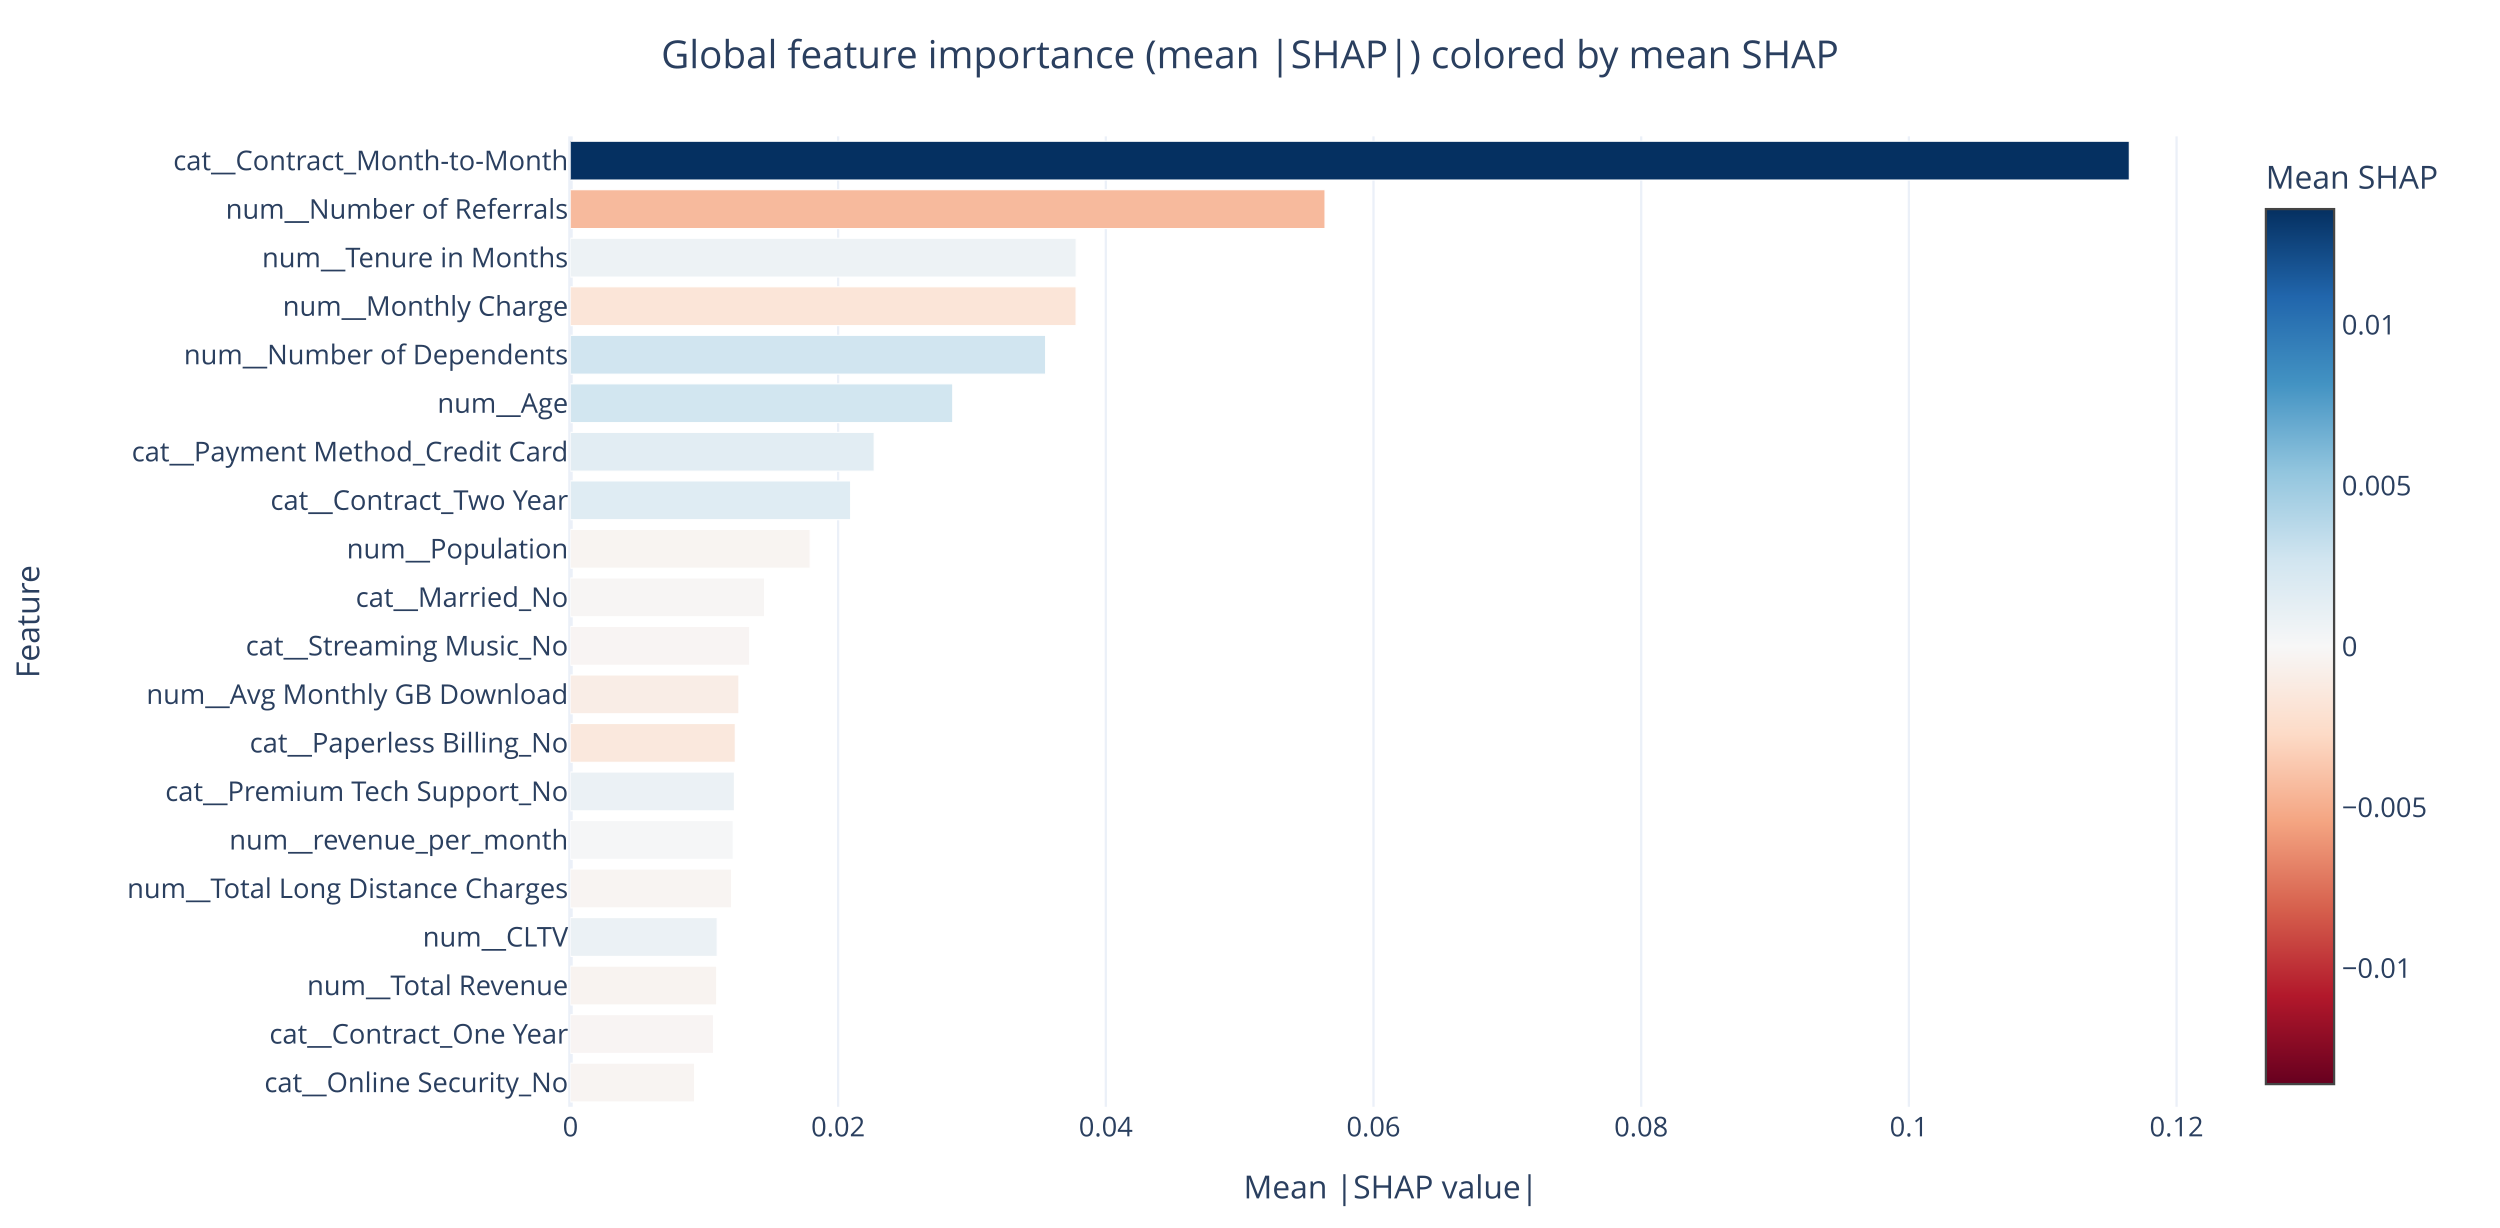
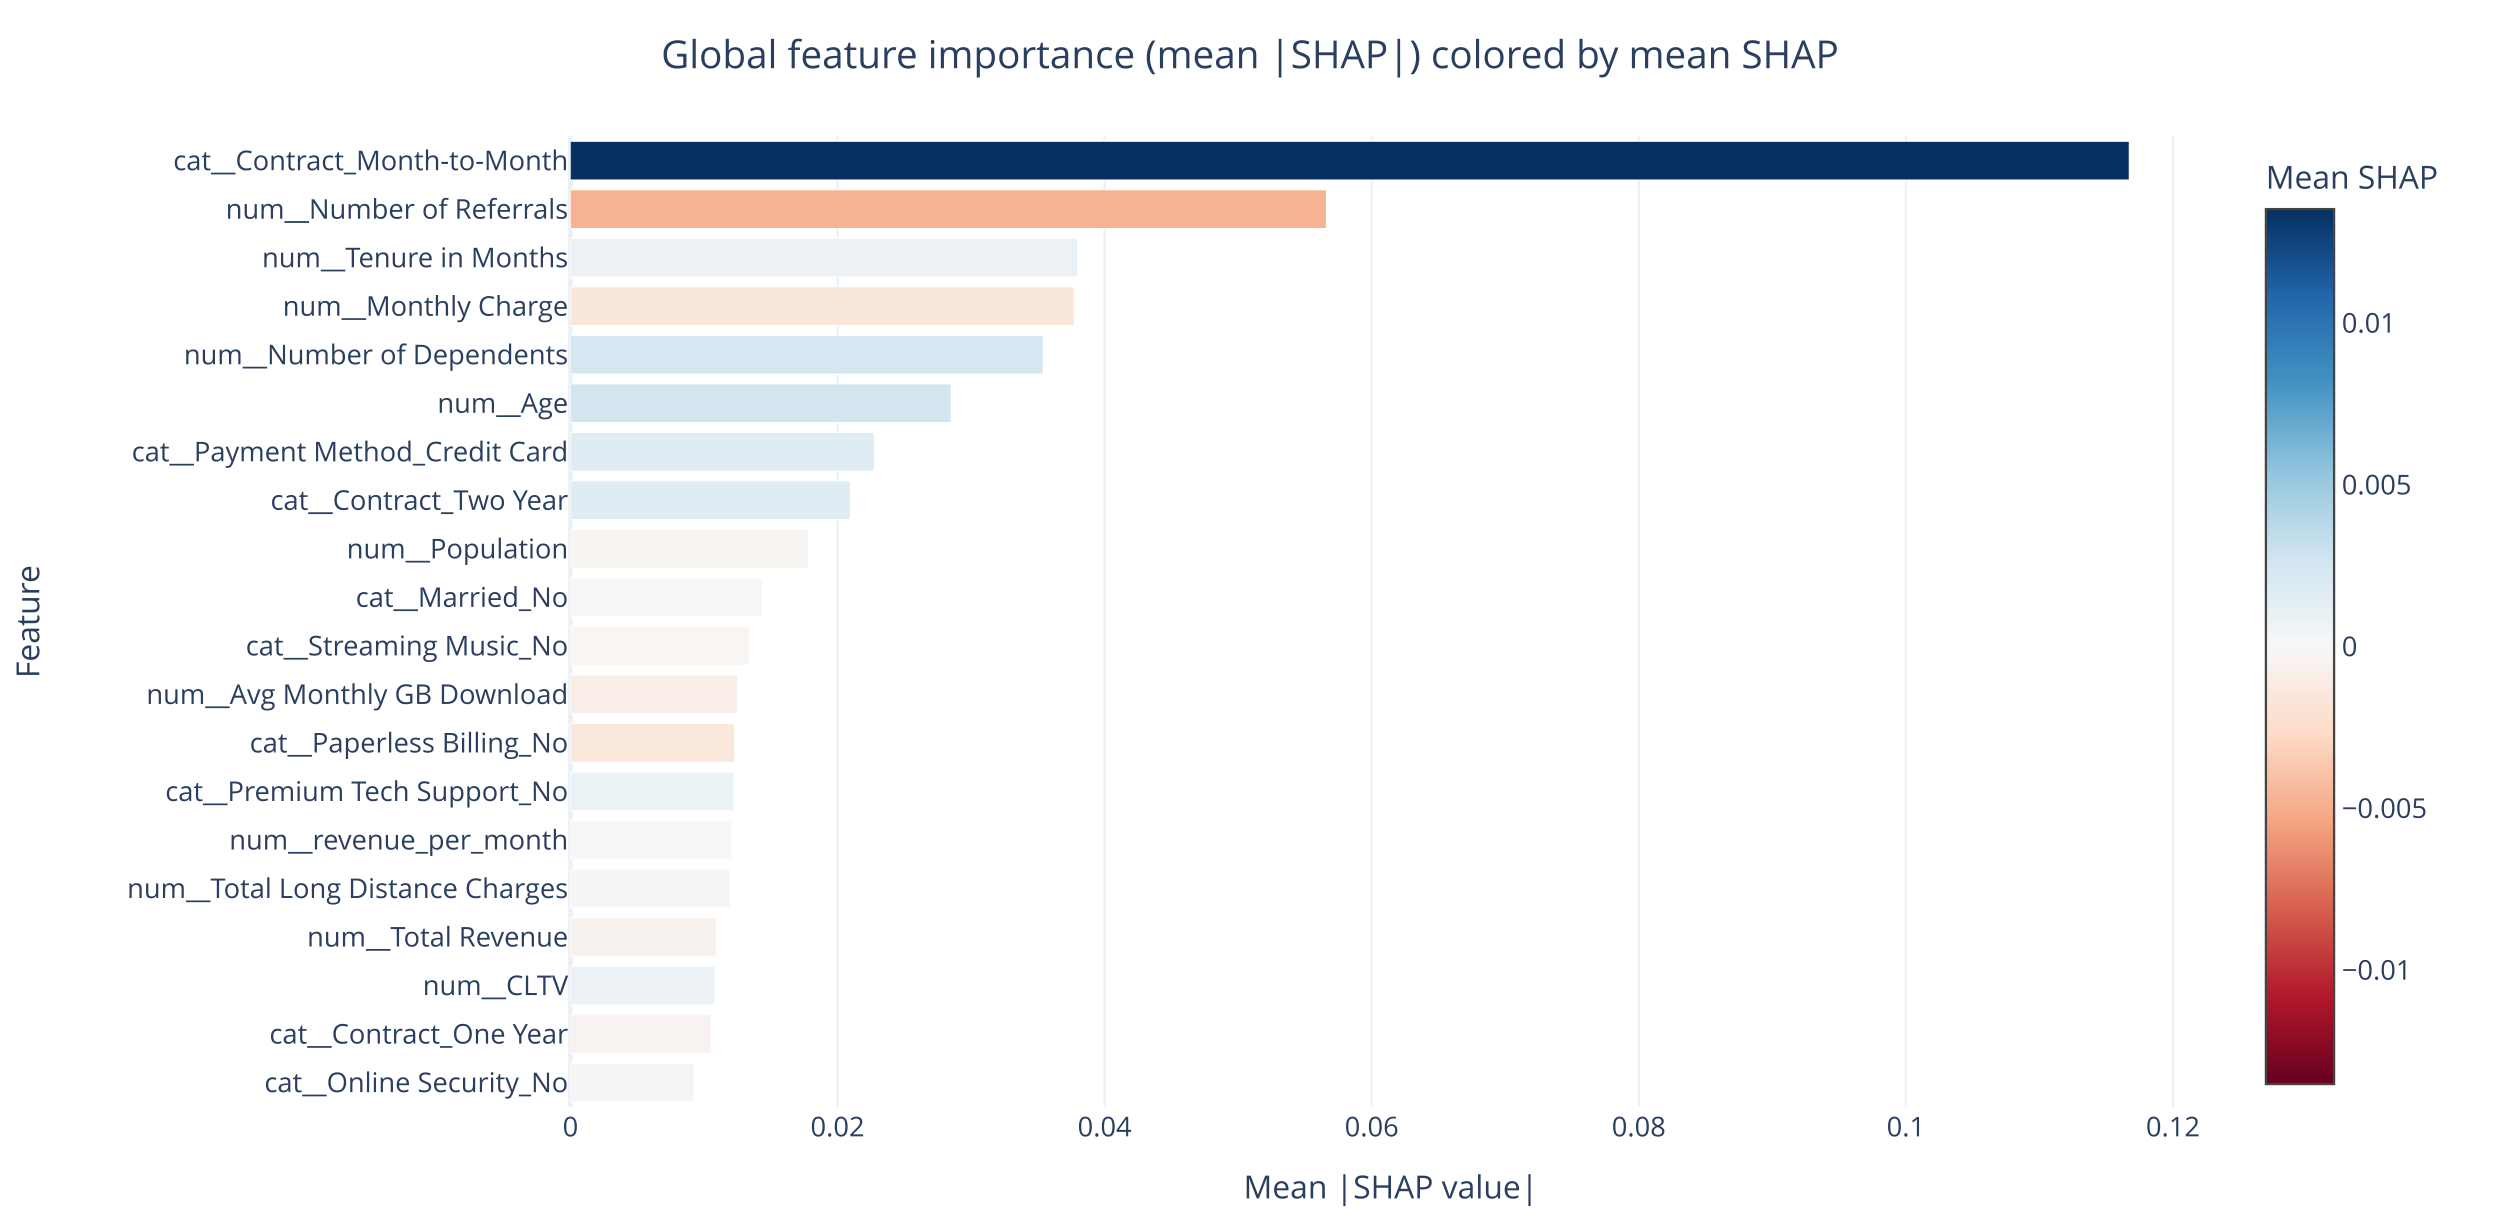
<svg xmlns="http://www.w3.org/2000/svg" class="main-svg" width="1100" height="540" style="" viewBox="0 0 1100 540">
  <rect x="0" y="0" width="1100" height="540" style="fill: rgb(255, 255, 255); fill-opacity: 1;" />
-   <defs id="defs-0b25fd">
+   <defs id="defs-897605">
    <g class="clips">
-       <clipPath id="clip0b25fdxyplot" class="plotclip">
+       <clipPath id="clip897605xyplot" class="plotclip">
        <rect width="722" height="427" />
      </clipPath>
-       <clipPath class="axesclip" id="clip0b25fdx">
+       <clipPath class="axesclip" id="clip897605x">
        <rect x="251" y="0" width="722" height="540" />
      </clipPath>
-       <clipPath class="axesclip" id="clip0b25fdy">
+       <clipPath class="axesclip" id="clip897605y">
        <rect x="0" y="60" width="1100" height="427" />
      </clipPath>
-       <clipPath class="axesclip" id="clip0b25fdxy">
+       <clipPath class="axesclip" id="clip897605xy">
        <rect x="251" y="60" width="722" height="427" />
      </clipPath>
    </g>
    <g class="gradients">
-       <linearGradient x1="0" y1="1" x2="0" y2="0" gradientUnits="objectBoundingBox" id="g0b25fd-cbf8dfca">
+       <linearGradient x1="0" y1="1" x2="0" y2="0" gradientUnits="objectBoundingBox" id="g897605-cbafa537">
        <stop offset="0%" stop-color="rgb(103, 0, 31)" stop-opacity="1" />
        <stop offset="10%" stop-color="rgb(178, 24, 43)" stop-opacity="1" />
        <stop offset="20%" stop-color="rgb(214, 96, 77)" stop-opacity="1" />
        <stop offset="30%" stop-color="rgb(244, 165, 130)" stop-opacity="1" />
        <stop offset="40%" stop-color="rgb(253, 219, 199)" stop-opacity="1" />
        <stop offset="50%" stop-color="rgb(247, 247, 247)" stop-opacity="1" />
        <stop offset="60%" stop-color="rgb(209, 229, 240)" stop-opacity="1" />
        <stop offset="70%" stop-color="rgb(146, 197, 222)" stop-opacity="1" />
        <stop offset="80%" stop-color="rgb(67, 147, 195)" stop-opacity="1" />
        <stop offset="90%" stop-color="rgb(33, 102, 172)" stop-opacity="1" />
        <stop offset="100%" stop-color="rgb(5, 48, 97)" stop-opacity="1" />
      </linearGradient>
    </g>
    <g class="patterns" />
  </defs>
  <g class="bglayer" />
  <g class="layer-below">
    <g class="imagelayer" />
    <g class="shapelayer" />
  </g>
  <g class="cartesianlayer">
    <g class="subplot xy">
      <g class="layer-subplot">
        <g class="shapelayer" />
        <g class="imagelayer" />
      </g>
      <g class="minor-gridlayer">
        <g class="x" />
        <g class="y" />
      </g>
      <g class="gridlayer">
        <g class="x">
-           <path class="xgrid crisp" transform="translate(368.78,0)" d="M0,60v427" style="stroke: rgb(235, 240, 248); stroke-opacity: 1; stroke-width: 1px;" />
-           <path class="xgrid crisp" transform="translate(486.56,0)" d="M0,60v427" style="stroke: rgb(235, 240, 248); stroke-opacity: 1; stroke-width: 1px;" />
-           <path class="xgrid crisp" transform="translate(604.34,0)" d="M0,60v427" style="stroke: rgb(235, 240, 248); stroke-opacity: 1; stroke-width: 1px;" />
-           <path class="xgrid crisp" transform="translate(722.13,0)" d="M0,60v427" style="stroke: rgb(235, 240, 248); stroke-opacity: 1; stroke-width: 1px;" />
-           <path class="xgrid crisp" transform="translate(839.91,0)" d="M0,60v427" style="stroke: rgb(235, 240, 248); stroke-opacity: 1; stroke-width: 1px;" />
-           <path class="xgrid crisp" transform="translate(957.69,0)" d="M0,60v427" style="stroke: rgb(235, 240, 248); stroke-opacity: 1; stroke-width: 1px;" />
+           <path class="xgrid crisp" transform="translate(368.52,0)" d="M0,60v427" style="stroke: rgb(235, 240, 248); stroke-opacity: 1; stroke-width: 1px;" />
+           <path class="xgrid crisp" transform="translate(486.04,0)" d="M0,60v427" style="stroke: rgb(235, 240, 248); stroke-opacity: 1; stroke-width: 1px;" />
+           <path class="xgrid crisp" transform="translate(603.55,0)" d="M0,60v427" style="stroke: rgb(235, 240, 248); stroke-opacity: 1; stroke-width: 1px;" />
+           <path class="xgrid crisp" transform="translate(721.07,0)" d="M0,60v427" style="stroke: rgb(235, 240, 248); stroke-opacity: 1; stroke-width: 1px;" />
+           <path class="xgrid crisp" transform="translate(838.59,0)" d="M0,60v427" style="stroke: rgb(235, 240, 248); stroke-opacity: 1; stroke-width: 1px;" />
+           <path class="xgrid crisp" transform="translate(956.11,0)" d="M0,60v427" style="stroke: rgb(235, 240, 248); stroke-opacity: 1; stroke-width: 1px;" />
        </g>
        <g class="y" />
      </g>
      <g class="zerolinelayer">
        <path class="xzl zl crisp" transform="translate(251,0)" d="M0,60v427" style="stroke: rgb(235, 240, 248); stroke-opacity: 1; stroke-width: 2px;" />
      </g>
      <g class="layer-between">
        <g class="shapelayer" />
        <g class="imagelayer" />
      </g>
      <path class="xlines-below" />
      <path class="ylines-below" />
      <g class="overlines-below" />
      <g class="xaxislayer-below" />
      <g class="yaxislayer-below" />
      <g class="overaxes-below" />
      <g class="overplot">
-         <g class="xy" transform="translate(251,60)" clip-path="url(#clip0b25fdxyplot)">
+         <g class="xy" transform="translate(251,60)" clip-path="url(#clip897605xyplot)">
          <g class="barlayer mlayer">
            <g class="trace bars" style="opacity: 1;">
              <g class="points">
                <g class="point">
-                   <path d="M0,424.87V407.79H54.64V424.87Z" style="vector-effect: none; opacity: 1; stroke-width: 0.5px; fill: rgb(248, 244, 242); fill-opacity: 1; stroke: rgb(255, 255, 255); stroke-opacity: 1;" />
-                 </g>
-                 <g class="point">
-                   <path d="M0,403.52V386.44H62.95V403.52Z" style="vector-effect: none; opacity: 1; stroke-width: 0.5px; fill: rgb(248, 244, 243); fill-opacity: 1; stroke: rgb(255, 255, 255); stroke-opacity: 1;" />
-                 </g>
-                 <g class="point">
-                   <path d="M0,382.17V365.09H64.35V382.17Z" style="vector-effect: none; opacity: 1; stroke-width: 0.5px; fill: rgb(248, 243, 240); fill-opacity: 1; stroke: rgb(255, 255, 255); stroke-opacity: 1;" />
-                 </g>
-                 <g class="point">
-                   <path d="M0,360.82V343.74H64.57V360.82Z" style="vector-effect: none; opacity: 1; stroke-width: 0.5px; fill: rgb(235, 241, 245); fill-opacity: 1; stroke: rgb(255, 255, 255); stroke-opacity: 1;" />
-                 </g>
-                 <g class="point">
-                   <path d="M0,339.47V322.39H70.92V339.47Z" style="vector-effect: none; opacity: 1; stroke-width: 0.5px; fill: rgb(248, 244, 242); fill-opacity: 1; stroke: rgb(255, 255, 255); stroke-opacity: 1;" />
-                 </g>
-                 <g class="point">
-                   <path d="M0,318.12V301.04H71.63V318.12Z" style="vector-effect: none; opacity: 1; stroke-width: 0.5px; fill: rgb(245, 246, 247); fill-opacity: 1; stroke: rgb(255, 255, 255); stroke-opacity: 1;" />
-                 </g>
-                 <g class="point">
-                   <path d="M0,296.77V279.69H72.15V296.77Z" style="vector-effect: none; opacity: 1; stroke-width: 0.5px; fill: rgb(235, 241, 245); fill-opacity: 1; stroke: rgb(255, 255, 255); stroke-opacity: 1;" />
-                 </g>
-                 <g class="point">
-                   <path d="M0,275.42V258.34H72.54V275.42Z" style="vector-effect: none; opacity: 1; stroke-width: 0.5px; fill: rgb(250, 232, 221); fill-opacity: 1; stroke: rgb(255, 255, 255); stroke-opacity: 1;" />
-                 </g>
-                 <g class="point">
-                   <path d="M0,254.07V236.99H74.12V254.07Z" style="vector-effect: none; opacity: 1; stroke-width: 0.5px; fill: rgb(249, 237, 230); fill-opacity: 1; stroke: rgb(255, 255, 255); stroke-opacity: 1;" />
-                 </g>
-                 <g class="point">
-                   <path d="M0,232.72V215.64H78.88V232.72Z" style="vector-effect: none; opacity: 1; stroke-width: 0.5px; fill: rgb(248, 244, 243); fill-opacity: 1; stroke: rgb(255, 255, 255); stroke-opacity: 1;" />
-                 </g>
-                 <g class="point">
-                   <path d="M0,211.37V194.29H85.42V211.37Z" style="vector-effect: none; opacity: 1; stroke-width: 0.5px; fill: rgb(247, 245, 244); fill-opacity: 1; stroke: rgb(255, 255, 255); stroke-opacity: 1;" />
-                 </g>
-                 <g class="point">
-                   <path d="M0,190.02V172.94H105.47V190.02Z" style="vector-effect: none; opacity: 1; stroke-width: 0.5px; fill: rgb(248, 244, 241); fill-opacity: 1; stroke: rgb(255, 255, 255); stroke-opacity: 1;" />
-                 </g>
-                 <g class="point">
-                   <path d="M0,168.67V151.59H123.29V168.67Z" style="vector-effect: none; opacity: 1; stroke-width: 0.5px; fill: rgb(223, 236, 243); fill-opacity: 1; stroke: rgb(255, 255, 255); stroke-opacity: 1;" />
-                 </g>
-                 <g class="point">
-                   <path d="M0,147.32V130.24H133.65V147.32Z" style="vector-effect: none; opacity: 1; stroke-width: 0.5px; fill: rgb(226, 237, 243); fill-opacity: 1; stroke: rgb(255, 255, 255); stroke-opacity: 1;" />
-                 </g>
-                 <g class="point">
-                   <path d="M0,125.97V108.89H168.22V125.97Z" style="vector-effect: none; opacity: 1; stroke-width: 0.5px; fill: rgb(210, 230, 240); fill-opacity: 1; stroke: rgb(255, 255, 255); stroke-opacity: 1;" />
-                 </g>
-                 <g class="point">
-                   <path d="M0,104.62V87.54H209.08V104.62Z" style="vector-effect: none; opacity: 1; stroke-width: 0.5px; fill: rgb(209, 229, 240); fill-opacity: 1; stroke: rgb(255, 255, 255); stroke-opacity: 1;" />
-                 </g>
-                 <g class="point">
-                   <path d="M0,83.27V66.19H222.49V83.27Z" style="vector-effect: none; opacity: 1; stroke-width: 0.5px; fill: rgb(251, 229, 216); fill-opacity: 1; stroke: rgb(255, 255, 255); stroke-opacity: 1;" />
-                 </g>
-                 <g class="point">
-                   <path d="M0,61.91V44.83H222.51V61.91Z" style="vector-effect: none; opacity: 1; stroke-width: 0.5px; fill: rgb(237, 242, 245); fill-opacity: 1; stroke: rgb(255, 255, 255); stroke-opacity: 1;" />
-                 </g>
-                 <g class="point">
-                   <path d="M0,40.57V23.48H332.01V40.57Z" style="vector-effect: none; opacity: 1; stroke-width: 0.5px; fill: rgb(247, 186, 157); fill-opacity: 1; stroke: rgb(255, 255, 255); stroke-opacity: 1;" />
+                   <path d="M0,424.87V407.79H54.45V424.87Z" style="vector-effect: none; opacity: 1; stroke-width: 0.5px; fill: rgb(247, 245, 244); fill-opacity: 1; stroke: rgb(255, 255, 255); stroke-opacity: 1;" />
+                 </g>
+                 <g class="point">
+                   <path d="M0,403.52V386.44H62.03V403.52Z" style="vector-effect: none; opacity: 1; stroke-width: 0.5px; fill: rgb(248, 243, 241); fill-opacity: 1; stroke: rgb(255, 255, 255); stroke-opacity: 1;" />
+                 </g>
+                 <g class="point">
+                   <path d="M0,382.17V365.09H63.6V382.17Z" style="vector-effect: none; opacity: 1; stroke-width: 0.5px; fill: rgb(235, 241, 245); fill-opacity: 1; stroke: rgb(255, 255, 255); stroke-opacity: 1;" />
+                 </g>
+                 <g class="point">
+                   <path d="M0,360.82V343.74H64.28V360.82Z" style="vector-effect: none; opacity: 1; stroke-width: 0.5px; fill: rgb(248, 242, 239); fill-opacity: 1; stroke: rgb(255, 255, 255); stroke-opacity: 1;" />
+                 </g>
+                 <g class="point">
+                   <path d="M0,339.47V322.39H70.23V339.47Z" style="vector-effect: none; opacity: 1; stroke-width: 0.5px; fill: rgb(247, 245, 244); fill-opacity: 1; stroke: rgb(255, 255, 255); stroke-opacity: 1;" />
+                 </g>
+                 <g class="point">
+                   <path d="M0,318.12V301.04H71.06V318.12Z" style="vector-effect: none; opacity: 1; stroke-width: 0.5px; fill: rgb(245, 246, 247); fill-opacity: 1; stroke: rgb(255, 255, 255); stroke-opacity: 1;" />
+                 </g>
+                 <g class="point">
+                   <path d="M0,296.77V279.69H72.08V296.77Z" style="vector-effect: none; opacity: 1; stroke-width: 0.5px; fill: rgb(235, 242, 245); fill-opacity: 1; stroke: rgb(255, 255, 255); stroke-opacity: 1;" />
+                 </g>
+                 <g class="point">
+                   <path d="M0,275.42V258.34H72.22V275.42Z" style="vector-effect: none; opacity: 1; stroke-width: 0.5px; fill: rgb(250, 232, 221); fill-opacity: 1; stroke: rgb(255, 255, 255); stroke-opacity: 1;" />
+                 </g>
+                 <g class="point">
+                   <path d="M0,254.07V236.99H73.68V254.07Z" style="vector-effect: none; opacity: 1; stroke-width: 0.5px; fill: rgb(249, 238, 231); fill-opacity: 1; stroke: rgb(255, 255, 255); stroke-opacity: 1;" />
+                 </g>
+                 <g class="point">
+                   <path d="M0,232.72V215.64H78.7V232.72Z" style="vector-effect: none; opacity: 1; stroke-width: 0.5px; fill: rgb(248, 245, 243); fill-opacity: 1; stroke: rgb(255, 255, 255); stroke-opacity: 1;" />
+                 </g>
+                 <g class="point">
+                   <path d="M0,211.37V194.29H84.47V211.37Z" style="vector-effect: none; opacity: 1; stroke-width: 0.5px; fill: rgb(247, 246, 246); fill-opacity: 1; stroke: rgb(255, 255, 255); stroke-opacity: 1;" />
+                 </g>
+                 <g class="point">
+                   <path d="M0,190.02V172.94H104.69V190.02Z" style="vector-effect: none; opacity: 1; stroke-width: 0.5px; fill: rgb(248, 244, 242); fill-opacity: 1; stroke: rgb(255, 255, 255); stroke-opacity: 1;" />
+                 </g>
+                 <g class="point">
+                   <path d="M0,168.67V151.59H123.22V168.67Z" style="vector-effect: none; opacity: 1; stroke-width: 0.5px; fill: rgb(223, 236, 243); fill-opacity: 1; stroke: rgb(255, 255, 255); stroke-opacity: 1;" />
+                 </g>
+                 <g class="point">
+                   <path d="M0,147.32V130.24H133.69V147.32Z" style="vector-effect: none; opacity: 1; stroke-width: 0.5px; fill: rgb(224, 236, 243); fill-opacity: 1; stroke: rgb(255, 255, 255); stroke-opacity: 1;" />
+                 </g>
+                 <g class="point">
+                   <path d="M0,125.97V108.89H167.52V125.97Z" style="vector-effect: none; opacity: 1; stroke-width: 0.5px; fill: rgb(211, 230, 240); fill-opacity: 1; stroke: rgb(255, 255, 255); stroke-opacity: 1;" />
+                 </g>
+                 <g class="point">
+                   <path d="M0,104.62V87.54H208.06V104.62Z" style="vector-effect: none; opacity: 1; stroke-width: 0.5px; fill: rgb(214, 231, 241); fill-opacity: 1; stroke: rgb(255, 255, 255); stroke-opacity: 1;" />
+                 </g>
+                 <g class="point">
+                   <path d="M0,83.27V66.19H221.69V83.27Z" style="vector-effect: none; opacity: 1; stroke-width: 0.5px; fill: rgb(250, 231, 219); fill-opacity: 1; stroke: rgb(255, 255, 255); stroke-opacity: 1;" />
+                 </g>
+                 <g class="point">
+                   <path d="M0,61.91V44.83H223.19V61.91Z" style="vector-effect: none; opacity: 1; stroke-width: 0.5px; fill: rgb(235, 241, 245); fill-opacity: 1; stroke: rgb(255, 255, 255); stroke-opacity: 1;" />
+                 </g>
+                 <g class="point">
+                   <path d="M0,40.57V23.48H332.66V40.57Z" style="vector-effect: none; opacity: 1; stroke-width: 0.5px; fill: rgb(246, 178, 147); fill-opacity: 1; stroke: rgb(255, 255, 255); stroke-opacity: 1;" />
                </g>
                <g class="point">
                  <path d="M0,19.21V2.13H685.9V19.21Z" style="vector-effect: none; opacity: 1; stroke-width: 0.5px; fill: rgb(5, 48, 97); fill-opacity: 1; stroke: rgb(255, 255, 255); stroke-opacity: 1;" />
                </g>
              </g>
            </g>
          </g>
        </g>
      </g>
      <g class="zerolinelayer-above" />
      <path class="xlines-above crisp" d="M0,0" style="fill: none;" />
      <path class="ylines-above crisp" d="M0,0" style="fill: none;" />
      <g class="overlines-above" />
      <g class="xaxislayer-above">
        <g class="xtick">
          <text text-anchor="middle" x="0" y="500" transform="translate(251,0)" style="font-family: 'Open Sans', verdana, arial, sans-serif; font-size: 12px; fill: rgb(42, 63, 95); fill-opacity: 1; white-space: pre;">0</text>
        </g>
        <g class="xtick">
-           <text text-anchor="middle" x="0" y="500" style="font-family: 'Open Sans', verdana, arial, sans-serif; font-size: 12px; fill: rgb(42, 63, 95); fill-opacity: 1; white-space: pre;" transform="translate(368.78,0)">0.02</text>
-         </g>
-         <g class="xtick">
-           <text text-anchor="middle" x="0" y="500" style="font-family: 'Open Sans', verdana, arial, sans-serif; font-size: 12px; fill: rgb(42, 63, 95); fill-opacity: 1; white-space: pre;" transform="translate(486.56,0)">0.04</text>
-         </g>
-         <g class="xtick">
-           <text text-anchor="middle" x="0" y="500" style="font-family: 'Open Sans', verdana, arial, sans-serif; font-size: 12px; fill: rgb(42, 63, 95); fill-opacity: 1; white-space: pre;" transform="translate(604.34,0)">0.06</text>
-         </g>
-         <g class="xtick">
-           <text text-anchor="middle" x="0" y="500" style="font-family: 'Open Sans', verdana, arial, sans-serif; font-size: 12px; fill: rgb(42, 63, 95); fill-opacity: 1; white-space: pre;" transform="translate(722.13,0)">0.08</text>
-         </g>
-         <g class="xtick">
-           <text text-anchor="middle" x="0" y="500" style="font-family: 'Open Sans', verdana, arial, sans-serif; font-size: 12px; fill: rgb(42, 63, 95); fill-opacity: 1; white-space: pre;" transform="translate(839.91,0)">0.1</text>
-         </g>
-         <g class="xtick">
-           <text text-anchor="middle" x="0" y="500" style="font-family: 'Open Sans', verdana, arial, sans-serif; font-size: 12px; fill: rgb(42, 63, 95); fill-opacity: 1; white-space: pre;" transform="translate(957.69,0)">0.12</text>
+           <text text-anchor="middle" x="0" y="500" style="font-family: 'Open Sans', verdana, arial, sans-serif; font-size: 12px; fill: rgb(42, 63, 95); fill-opacity: 1; white-space: pre;" transform="translate(368.52,0)">0.02</text>
+         </g>
+         <g class="xtick">
+           <text text-anchor="middle" x="0" y="500" style="font-family: 'Open Sans', verdana, arial, sans-serif; font-size: 12px; fill: rgb(42, 63, 95); fill-opacity: 1; white-space: pre;" transform="translate(486.04,0)">0.04</text>
+         </g>
+         <g class="xtick">
+           <text text-anchor="middle" x="0" y="500" style="font-family: 'Open Sans', verdana, arial, sans-serif; font-size: 12px; fill: rgb(42, 63, 95); fill-opacity: 1; white-space: pre;" transform="translate(603.55,0)">0.06</text>
+         </g>
+         <g class="xtick">
+           <text text-anchor="middle" x="0" y="500" style="font-family: 'Open Sans', verdana, arial, sans-serif; font-size: 12px; fill: rgb(42, 63, 95); fill-opacity: 1; white-space: pre;" transform="translate(721.07,0)">0.08</text>
+         </g>
+         <g class="xtick">
+           <text text-anchor="middle" x="0" y="500" style="font-family: 'Open Sans', verdana, arial, sans-serif; font-size: 12px; fill: rgb(42, 63, 95); fill-opacity: 1; white-space: pre;" transform="translate(838.59,0)">0.1</text>
+         </g>
+         <g class="xtick">
+           <text text-anchor="middle" x="0" y="500" style="font-family: 'Open Sans', verdana, arial, sans-serif; font-size: 12px; fill: rgb(42, 63, 95); fill-opacity: 1; white-space: pre;" transform="translate(956.11,0)">0.12</text>
        </g>
      </g>
      <g class="yaxislayer-above">
        <g class="ytick">
          <text text-anchor="end" x="250" y="4.2" transform="translate(0,476.33)" style="font-family: 'Open Sans', verdana, arial, sans-serif; font-size: 12px; fill: rgb(42, 63, 95); fill-opacity: 1; white-space: pre;">cat__Online Security_No</text>
        </g>
        <g class="ytick">
          <text text-anchor="end" x="250" y="4.2" transform="translate(0,454.98)" style="font-family: 'Open Sans', verdana, arial, sans-serif; font-size: 12px; fill: rgb(42, 63, 95); fill-opacity: 1; white-space: pre;">cat__Contract_One Year</text>
        </g>
        <g class="ytick">
-           <text text-anchor="end" x="250" y="4.2" transform="translate(0,433.63)" style="font-family: 'Open Sans', verdana, arial, sans-serif; font-size: 12px; fill: rgb(42, 63, 95); fill-opacity: 1; white-space: pre;">num__Total Revenue</text>
-         </g>
-         <g class="ytick">
-           <text text-anchor="end" x="250" y="4.2" transform="translate(0,412.28)" style="font-family: 'Open Sans', verdana, arial, sans-serif; font-size: 12px; fill: rgb(42, 63, 95); fill-opacity: 1; white-space: pre;">num__CLTV</text>
+           <text text-anchor="end" x="250" y="4.2" transform="translate(0,433.63)" style="font-family: 'Open Sans', verdana, arial, sans-serif; font-size: 12px; fill: rgb(42, 63, 95); fill-opacity: 1; white-space: pre;">num__CLTV</text>
+         </g>
+         <g class="ytick">
+           <text text-anchor="end" x="250" y="4.2" transform="translate(0,412.28)" style="font-family: 'Open Sans', verdana, arial, sans-serif; font-size: 12px; fill: rgb(42, 63, 95); fill-opacity: 1; white-space: pre;">num__Total Revenue</text>
        </g>
        <g class="ytick">
          <text text-anchor="end" x="250" y="4.2" transform="translate(0,390.93)" style="font-family: 'Open Sans', verdana, arial, sans-serif; font-size: 12px; fill: rgb(42, 63, 95); fill-opacity: 1; white-space: pre;">num__Total Long Distance Charges</text>
        </g>
        <g class="ytick">
          <text text-anchor="end" x="250" y="4.2" transform="translate(0,369.58)" style="font-family: 'Open Sans', verdana, arial, sans-serif; font-size: 12px; fill: rgb(42, 63, 95); fill-opacity: 1; white-space: pre;">num__revenue_per_month</text>
        </g>
        <g class="ytick">
          <text text-anchor="end" x="250" y="4.2" transform="translate(0,348.23)" style="font-family: 'Open Sans', verdana, arial, sans-serif; font-size: 12px; fill: rgb(42, 63, 95); fill-opacity: 1; white-space: pre;">cat__Premium Tech Support_No</text>
        </g>
        <g class="ytick">
          <text text-anchor="end" x="250" y="4.2" transform="translate(0,326.88)" style="font-family: 'Open Sans', verdana, arial, sans-serif; font-size: 12px; fill: rgb(42, 63, 95); fill-opacity: 1; white-space: pre;">cat__Paperless Billing_No</text>
        </g>
        <g class="ytick">
          <text text-anchor="end" x="250" y="4.2" transform="translate(0,305.53)" style="font-family: 'Open Sans', verdana, arial, sans-serif; font-size: 12px; fill: rgb(42, 63, 95); fill-opacity: 1; white-space: pre;">num__Avg Monthly GB Download</text>
        </g>
        <g class="ytick">
          <text text-anchor="end" x="250" y="4.2" transform="translate(0,284.18)" style="font-family: 'Open Sans', verdana, arial, sans-serif; font-size: 12px; fill: rgb(42, 63, 95); fill-opacity: 1; white-space: pre;">cat__Streaming Music_No</text>
        </g>
        <g class="ytick">
          <text text-anchor="end" x="250" y="4.2" transform="translate(0,262.83)" style="font-family: 'Open Sans', verdana, arial, sans-serif; font-size: 12px; fill: rgb(42, 63, 95); fill-opacity: 1; white-space: pre;">cat__Married_No</text>
        </g>
        <g class="ytick">
          <text text-anchor="end" x="250" y="4.2" transform="translate(0,241.48)" style="font-family: 'Open Sans', verdana, arial, sans-serif; font-size: 12px; fill: rgb(42, 63, 95); fill-opacity: 1; white-space: pre;">num__Population</text>
        </g>
        <g class="ytick">
          <text text-anchor="end" x="250" y="4.2" transform="translate(0,220.13)" style="font-family: 'Open Sans', verdana, arial, sans-serif; font-size: 12px; fill: rgb(42, 63, 95); fill-opacity: 1; white-space: pre;">cat__Contract_Two Year</text>
        </g>
        <g class="ytick">
          <text text-anchor="end" x="250" y="4.2" transform="translate(0,198.78)" style="font-family: 'Open Sans', verdana, arial, sans-serif; font-size: 12px; fill: rgb(42, 63, 95); fill-opacity: 1; white-space: pre;">cat__Payment Method_Credit Card</text>
        </g>
        <g class="ytick">
          <text text-anchor="end" x="250" y="4.2" transform="translate(0,177.43)" style="font-family: 'Open Sans', verdana, arial, sans-serif; font-size: 12px; fill: rgb(42, 63, 95); fill-opacity: 1; white-space: pre;">num__Age</text>
        </g>
        <g class="ytick">
          <text text-anchor="end" x="250" y="4.2" transform="translate(0,156.08)" style="font-family: 'Open Sans', verdana, arial, sans-serif; font-size: 12px; fill: rgb(42, 63, 95); fill-opacity: 1; white-space: pre;">num__Number of Dependents</text>
        </g>
        <g class="ytick">
          <text text-anchor="end" x="250" y="4.2" transform="translate(0,134.73)" style="font-family: 'Open Sans', verdana, arial, sans-serif; font-size: 12px; fill: rgb(42, 63, 95); fill-opacity: 1; white-space: pre;">num__Monthly Charge</text>
        </g>
        <g class="ytick">
          <text text-anchor="end" x="250" y="4.2" transform="translate(0,113.38)" style="font-family: 'Open Sans', verdana, arial, sans-serif; font-size: 12px; fill: rgb(42, 63, 95); fill-opacity: 1; white-space: pre;">num__Tenure in Months</text>
        </g>
        <g class="ytick">
          <text text-anchor="end" x="250" y="4.2" transform="translate(0,92.03)" style="font-family: 'Open Sans', verdana, arial, sans-serif; font-size: 12px; fill: rgb(42, 63, 95); fill-opacity: 1; white-space: pre;">num__Number of Referrals</text>
        </g>
        <g class="ytick">
          <text text-anchor="end" x="250" y="4.2" transform="translate(0,70.68)" style="font-family: 'Open Sans', verdana, arial, sans-serif; font-size: 12px; fill: rgb(42, 63, 95); fill-opacity: 1; white-space: pre;">cat__Contract_Month-to-Month</text>
        </g>
      </g>
      <g class="overaxes-above" />
    </g>
  </g>
  <g class="polarlayer" />
  <g class="smithlayer" />
  <g class="ternarylayer" />
  <g class="geolayer" />
  <g class="funnelarealayer" />
  <g class="pielayer" />
  <g class="iciclelayer" />
  <g class="treemaplayer" />
  <g class="sunburstlayer" />
  <g class="glimages" />
-   <defs id="topdefs-0b25fd">
+   <defs id="topdefs-897605">
    <g class="clips" />
  </defs>
  <g class="layer-above">
    <g class="imagelayer" />
    <g class="shapelayer" />
  </g>
  <g class="infolayer">
-     <g class="cbf8dfca colorbar" transform="translate(251,60)">
+     <g class="cbafa537 colorbar" transform="translate(251,60)">
      <rect class="cbbg" x="735.5" y="0" width="100.877" height="428" style="fill: rgb(0, 0, 0); fill-opacity: 0; stroke: rgb(68, 68, 68); stroke-opacity: 1; stroke-width: 0;" />
      <g class="cbfills" transform="translate(0,32)">
-         <rect class="cbfill gradient_filled" style="fill: url('#g0b25fd-cbf8dfca');" x="746" y="0" width="30" height="385" />
+         <rect class="cbfill gradient_filled" style="fill: url('#g897605-cbafa537');" x="746" y="0" width="30" height="385" />
      </g>
      <g class="cblines" transform="translate(0,32)" />
      <g class="cbaxis crisp" transform="translate(0,-60)">
-         <g class="ycbf8dfcatick">
-           <text text-anchor="start" x="779.4" y="4.2" transform="translate(0,426.04)" style="font-family: 'Open Sans', verdana, arial, sans-serif; font-size: 12px; fill: rgb(42, 63, 95); fill-opacity: 1; white-space: pre;">−0.01</text>
-         </g>
-         <g class="ycbf8dfcatick">
-           <text text-anchor="start" x="779.4" y="4.2" style="font-family: 'Open Sans', verdana, arial, sans-serif; font-size: 12px; fill: rgb(42, 63, 95); fill-opacity: 1; white-space: pre;" transform="translate(0,355.27)">−0.005</text>
-         </g>
-         <g class="ycbf8dfcatick">
+         <g class="ycbafa537tick">
+           <text text-anchor="start" x="779.4" y="4.2" transform="translate(0,426.85)" style="font-family: 'Open Sans', verdana, arial, sans-serif; font-size: 12px; fill: rgb(42, 63, 95); fill-opacity: 1; white-space: pre;">−0.01</text>
+         </g>
+         <g class="ycbafa537tick">
+           <text text-anchor="start" x="779.4" y="4.2" style="font-family: 'Open Sans', verdana, arial, sans-serif; font-size: 12px; fill: rgb(42, 63, 95); fill-opacity: 1; white-space: pre;" transform="translate(0,355.67)">−0.005</text>
+         </g>
+         <g class="ycbafa537tick">
          <text text-anchor="start" x="779.4" y="4.2" style="font-family: 'Open Sans', verdana, arial, sans-serif; font-size: 12px; fill: rgb(42, 63, 95); fill-opacity: 1; white-space: pre;" transform="translate(0,284.5)">0</text>
        </g>
-         <g class="ycbf8dfcatick">
-           <text text-anchor="start" x="779.4" y="4.2" style="font-family: 'Open Sans', verdana, arial, sans-serif; font-size: 12px; fill: rgb(42, 63, 95); fill-opacity: 1; white-space: pre;" transform="translate(0,213.73)">0.005</text>
-         </g>
-         <g class="ycbf8dfcatick">
-           <text text-anchor="start" x="779.4" y="4.2" style="font-family: 'Open Sans', verdana, arial, sans-serif; font-size: 12px; fill: rgb(42, 63, 95); fill-opacity: 1; white-space: pre;" transform="translate(0,142.96)">0.01</text>
+         <g class="ycbafa537tick">
+           <text text-anchor="start" x="779.4" y="4.2" style="font-family: 'Open Sans', verdana, arial, sans-serif; font-size: 12px; fill: rgb(42, 63, 95); fill-opacity: 1; white-space: pre;" transform="translate(0,213.33)">0.005</text>
+         </g>
+         <g class="ycbafa537tick">
+           <text text-anchor="start" x="779.4" y="4.2" style="font-family: 'Open Sans', verdana, arial, sans-serif; font-size: 12px; fill: rgb(42, 63, 95); fill-opacity: 1; white-space: pre;" transform="translate(0,142.15)">0.01</text>
        </g>
      </g>
      <g class="cbtitleunshift" transform="translate(-251,-60)">
        <g class="cbtitle" transform="translate(-0.5,-0.5)">
-           <text class="ycbf8dfcatitle" x="997.44" y="83.5" text-anchor="start" style="opacity: 1; font-family: 'Open Sans', verdana, arial, sans-serif; font-size: 14px; fill: rgb(42, 63, 95); fill-opacity: 1; white-space: pre;">Mean SHAP</text>
+           <text class="ycbafa537title" x="997.44" y="83.5" text-anchor="start" style="opacity: 1; font-family: 'Open Sans', verdana, arial, sans-serif; font-size: 14px; fill: rgb(42, 63, 95); fill-opacity: 1; white-space: pre;">Mean SHAP</text>
        </g>
      </g>
      <rect class="cboutline" x="746" y="32" width="30" height="385" style="stroke: rgb(68, 68, 68); stroke-opacity: 1; fill: none; stroke-width: 1;" />
    </g>
    <g class="g-gtitle">
      <text class="gtitle" x="550" y="30" text-anchor="middle" dy="0em" style="opacity: 1; font-family: 'Open Sans', verdana, arial, sans-serif; font-size: 17px; fill: rgb(42, 63, 95); fill-opacity: 1; white-space: pre;">Global feature importance (mean |SHAP|) colored by mean SHAP</text>
    </g>
    <g class="g-xtitle">
      <text class="xtitle" x="612" y="527.3" text-anchor="middle" style="opacity: 1; font-family: 'Open Sans', verdana, arial, sans-serif; font-size: 14px; fill: rgb(42, 63, 95); fill-opacity: 1; white-space: pre;">Mean |SHAP value|</text>
    </g>
    <g class="g-ytitle">
      <text class="ytitle" transform="rotate(-90,17.27187,273.5)" x="17.272" y="273.5" text-anchor="middle" style="opacity: 1; font-family: 'Open Sans', verdana, arial, sans-serif; font-size: 14px; fill: rgb(42, 63, 95); fill-opacity: 1; white-space: pre;">Feature</text>
    </g>
  </g>
</svg>
